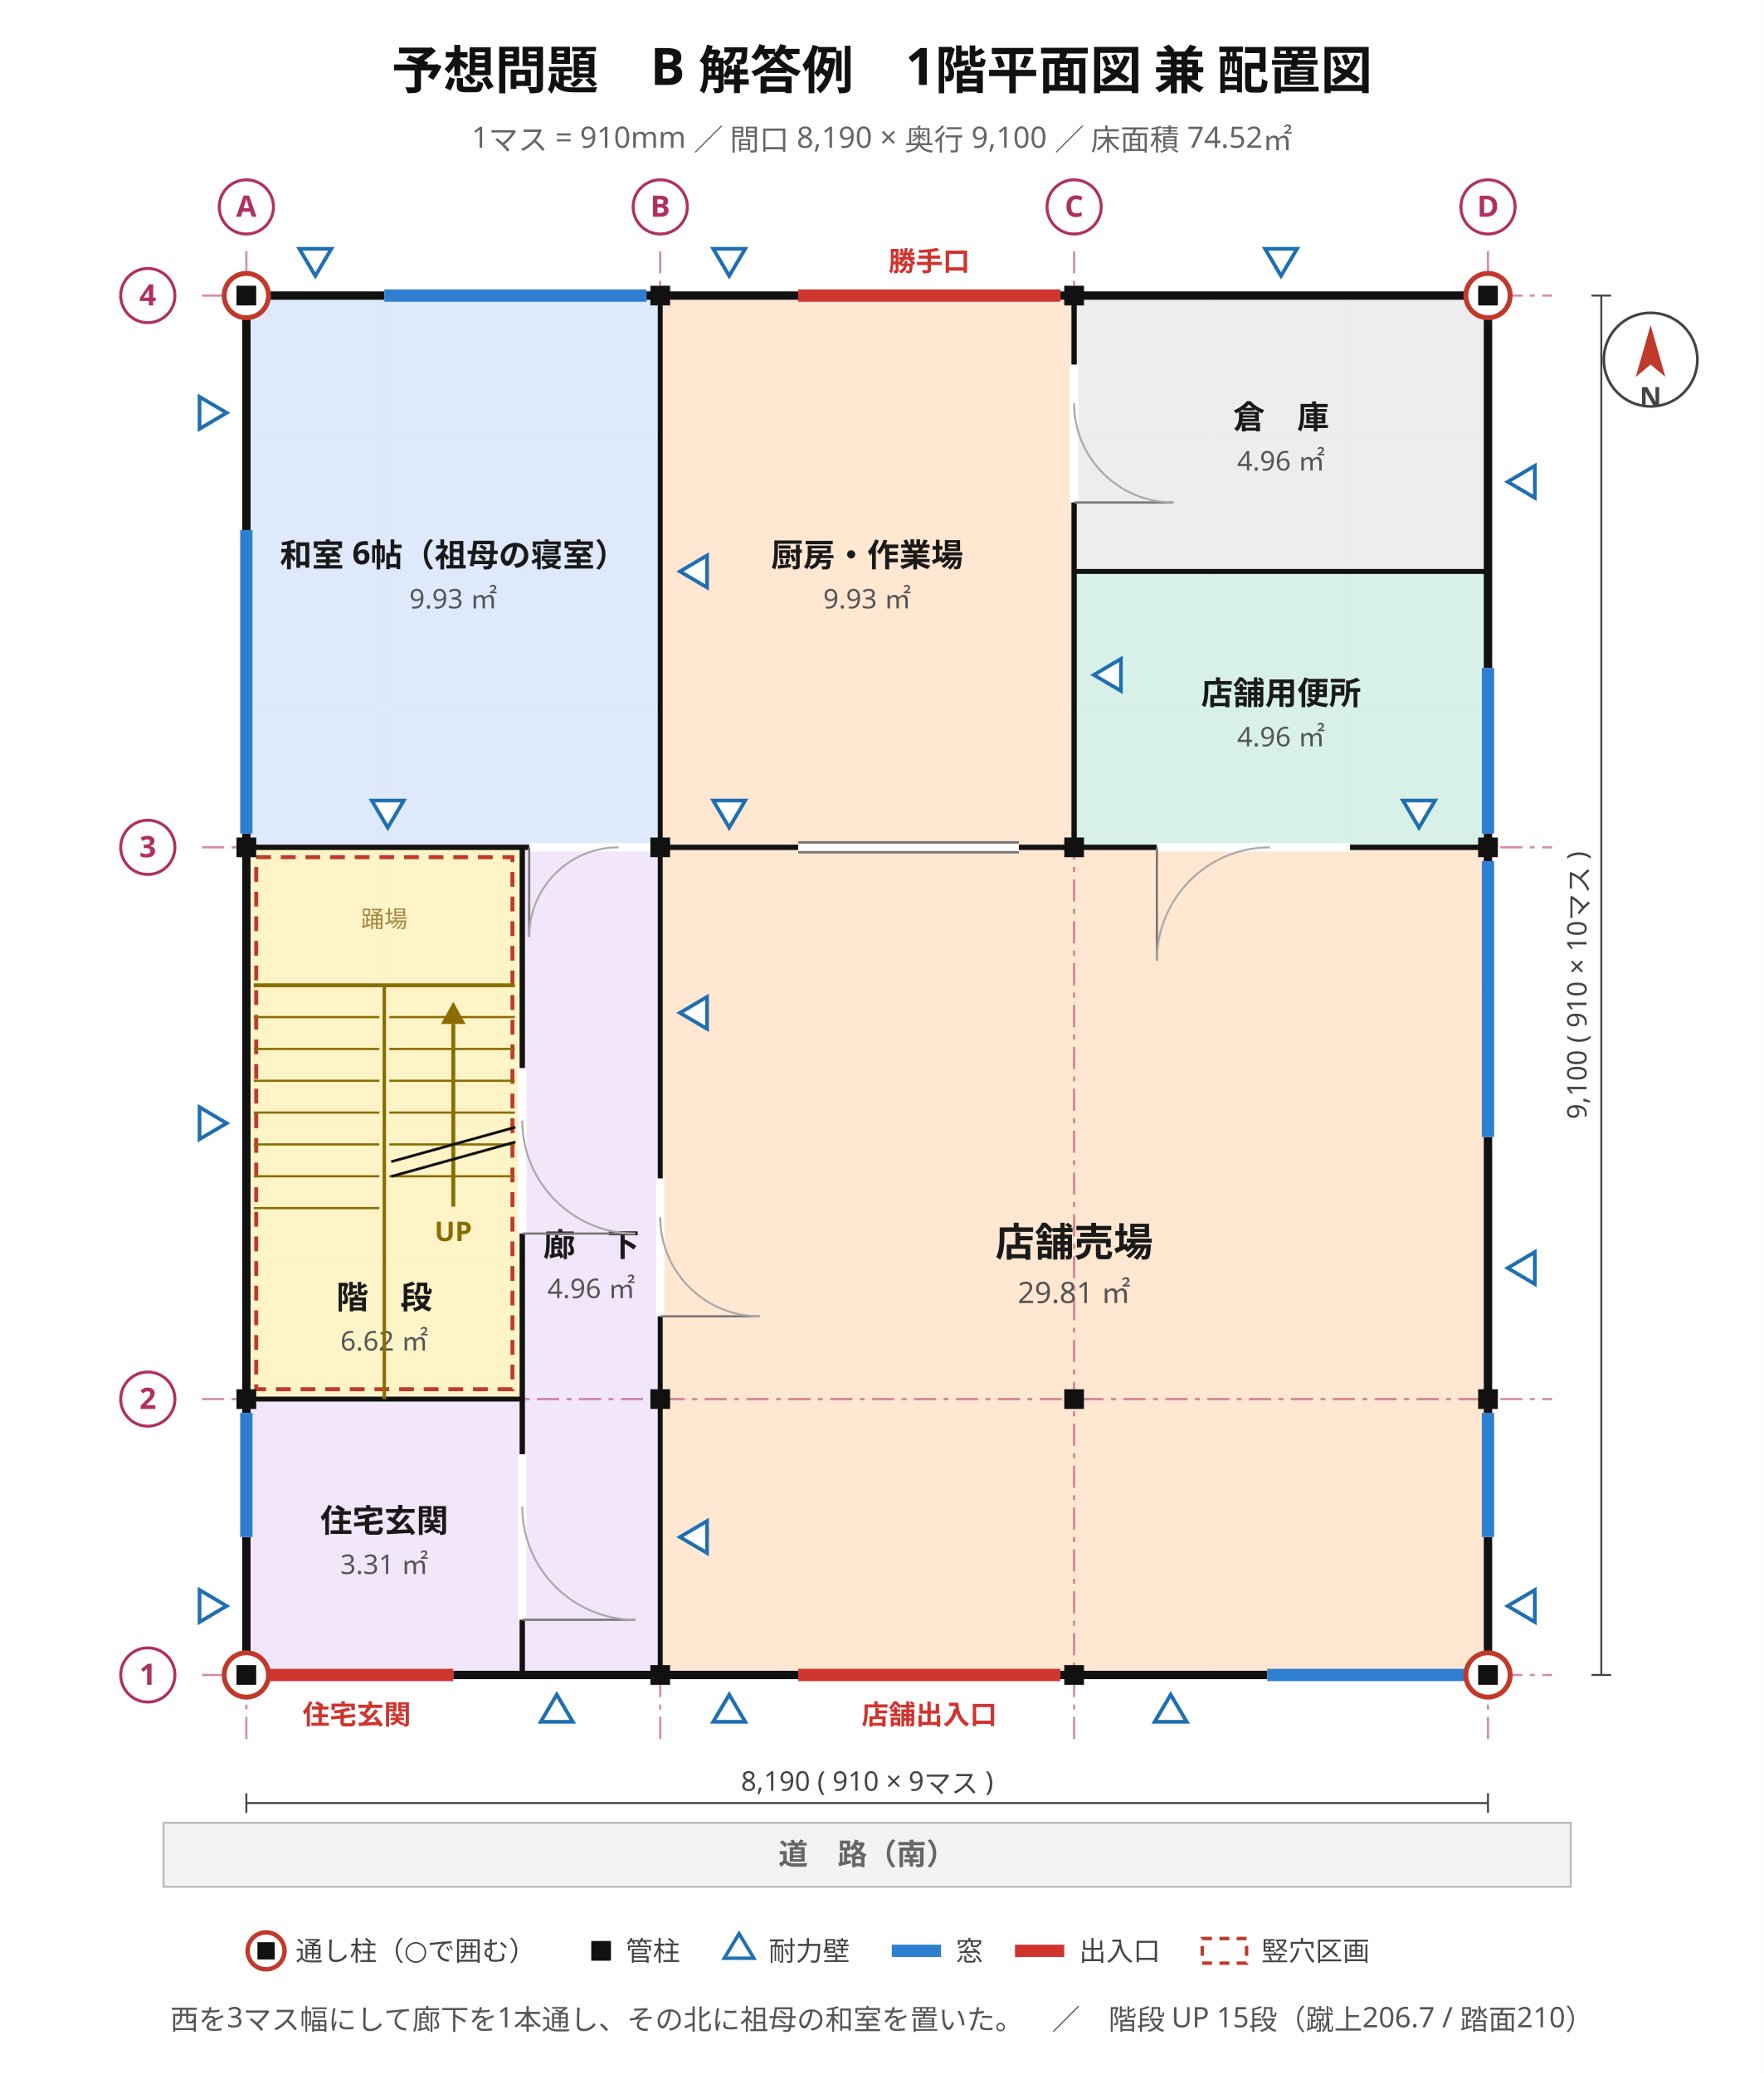
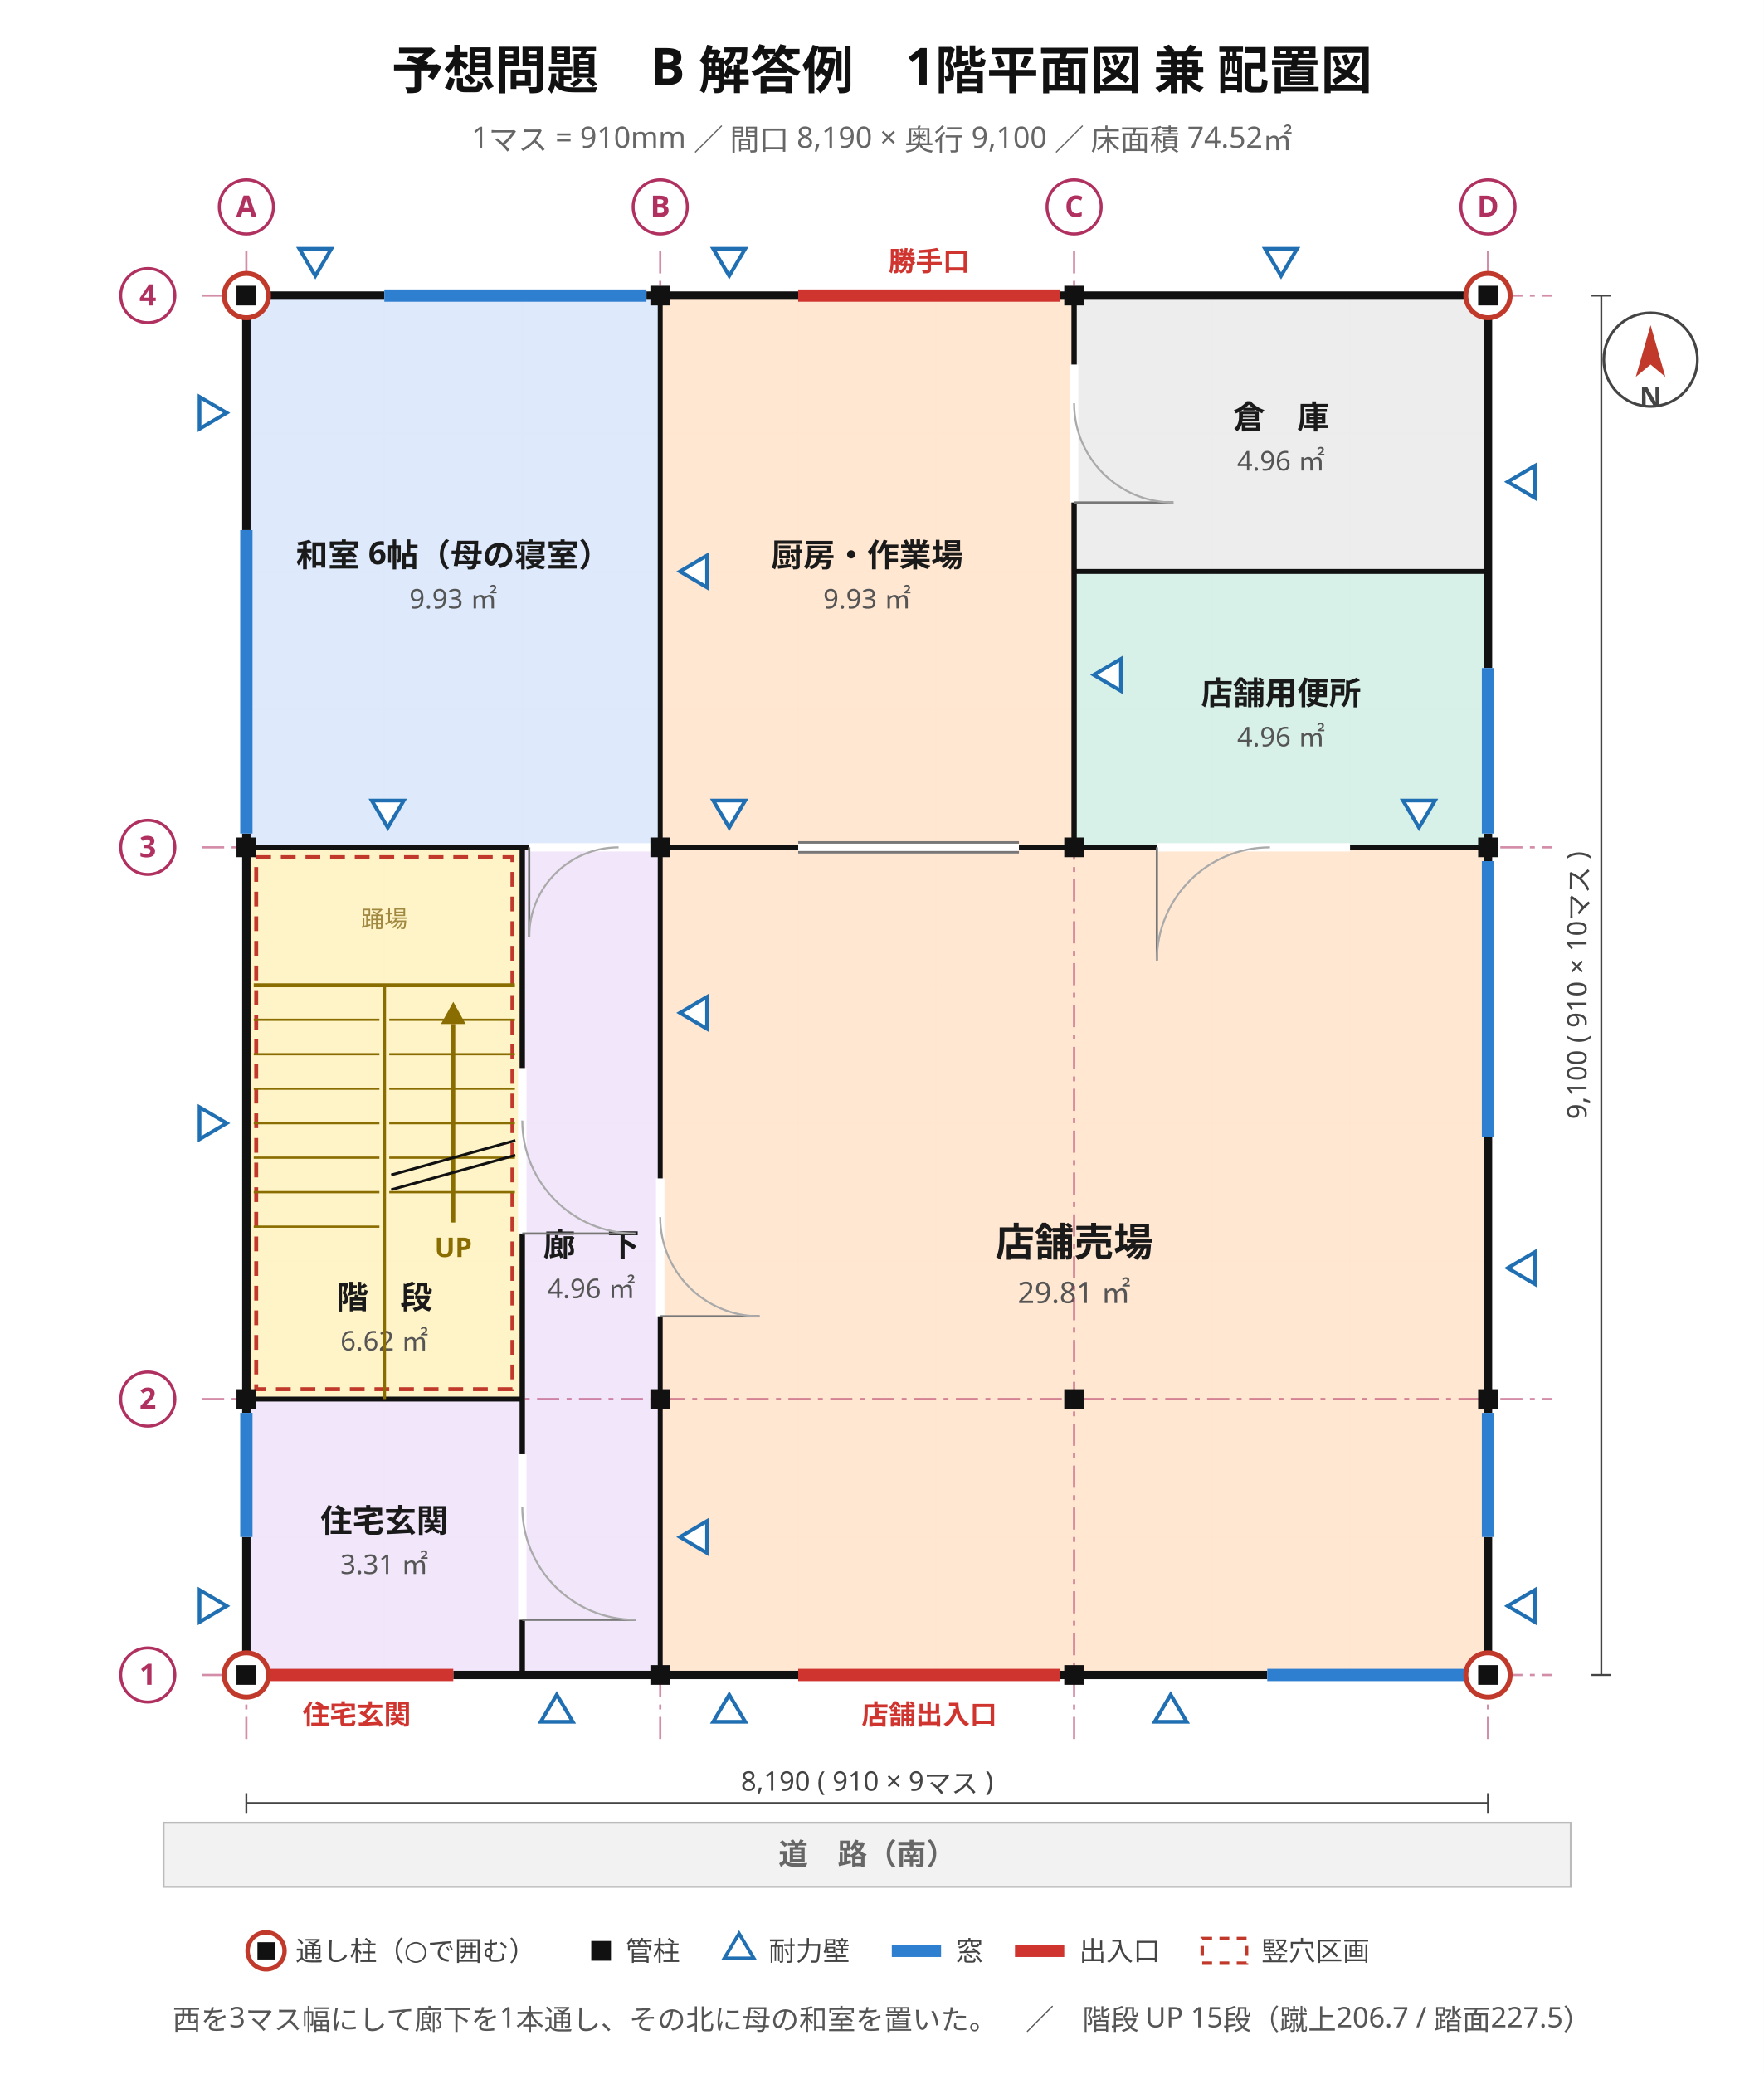
<svg xmlns="http://www.w3.org/2000/svg" viewBox="0 0 716 842" width="716" height="842" font-family="'Hiragino Sans','Hiragino Kaku Gothic ProN','Noto Sans JP','Yu Gothic',Meiryo,'IPAGothic',sans-serif">
  <rect width="716" height="842" fill="#ffffff" />
  <text x="358" y="36" font-size="21" text-anchor="middle" fill="#111" font-weight="700" font-family="'Hiragino Sans','Hiragino Kaku Gothic ProN','Noto Sans JP','Yu Gothic',Meiryo,'IPAGothic',sans-serif">予想問題　B 解答例　1階平面図 兼 配置図</text>
  <text x="358" y="60" font-size="12" text-anchor="middle" fill="#666" font-weight="400" font-family="'Hiragino Sans','Hiragino Kaku Gothic ProN','Noto Sans JP','Yu Gothic',Meiryo,'IPAGothic',sans-serif">1マス = 910mm ／ 間口 8,190 × 奥行 9,100 ／ 床面積 74.52㎡</text>
  <line x1="100" y1="120" x2="100" y2="680" stroke="#e8e8e8" stroke-width="0.7" />
  <line x1="156" y1="120" x2="156" y2="680" stroke="#e8e8e8" stroke-width="0.7" />
  <line x1="212" y1="120" x2="212" y2="680" stroke="#e8e8e8" stroke-width="0.7" />
  <line x1="268" y1="120" x2="268" y2="680" stroke="#e8e8e8" stroke-width="0.7" />
  <line x1="324" y1="120" x2="324" y2="680" stroke="#e8e8e8" stroke-width="0.7" />
  <line x1="380" y1="120" x2="380" y2="680" stroke="#e8e8e8" stroke-width="0.7" />
  <line x1="436" y1="120" x2="436" y2="680" stroke="#e8e8e8" stroke-width="0.7" />
  <line x1="492" y1="120" x2="492" y2="680" stroke="#e8e8e8" stroke-width="0.7" />
  <line x1="548" y1="120" x2="548" y2="680" stroke="#e8e8e8" stroke-width="0.7" />
  <line x1="604" y1="120" x2="604" y2="680" stroke="#e8e8e8" stroke-width="0.7" />
  <line x1="100" y1="680" x2="604" y2="680" stroke="#e8e8e8" stroke-width="0.7" />
  <line x1="100" y1="624" x2="604" y2="624" stroke="#e8e8e8" stroke-width="0.7" />
  <line x1="100" y1="568" x2="604" y2="568" stroke="#e8e8e8" stroke-width="0.7" />
  <line x1="100" y1="512" x2="604" y2="512" stroke="#e8e8e8" stroke-width="0.7" />
  <line x1="100" y1="456" x2="604" y2="456" stroke="#e8e8e8" stroke-width="0.7" />
  <line x1="100" y1="400" x2="604" y2="400" stroke="#e8e8e8" stroke-width="0.7" />
  <line x1="100" y1="344" x2="604" y2="344" stroke="#e8e8e8" stroke-width="0.7" />
  <line x1="100" y1="288" x2="604" y2="288" stroke="#e8e8e8" stroke-width="0.7" />
  <line x1="100" y1="232" x2="604" y2="232" stroke="#e8e8e8" stroke-width="0.7" />
  <line x1="100" y1="176" x2="604" y2="176" stroke="#e8e8e8" stroke-width="0.7" />
  <line x1="100" y1="120" x2="604" y2="120" stroke="#e8e8e8" stroke-width="0.7" />
  <rect x="100" y="568" width="112" height="112" fill="#f1e6fa" stroke="#8b62b5" stroke-width="1.2" opacity="0.95" />
  <text x="156" y="622" font-size="13" text-anchor="middle" fill="#1a1a1a" font-weight="700" font-family="'Hiragino Sans','Hiragino Kaku Gothic ProN','Noto Sans JP','Yu Gothic',Meiryo,'IPAGothic',sans-serif">住宅玄関</text>
  <text x="156" y="639" font-size="11" text-anchor="middle" fill="#555" font-weight="400" font-family="'Hiragino Sans','Hiragino Kaku Gothic ProN','Noto Sans JP','Yu Gothic',Meiryo,'IPAGothic',sans-serif">3.31 ㎡</text>
  <rect x="100" y="344" width="112" height="224" fill="#fff3c4" stroke="#bb9508" stroke-width="1.2" opacity="0.95" />
  <text x="156" y="531.28" font-size="13" text-anchor="middle" fill="#1a1a1a" font-weight="700" font-family="'Hiragino Sans','Hiragino Kaku Gothic ProN','Noto Sans JP','Yu Gothic',Meiryo,'IPAGothic',sans-serif">階　段</text>
  <text x="156" y="548.28" font-size="11" text-anchor="middle" fill="#555" font-weight="400" font-family="'Hiragino Sans','Hiragino Kaku Gothic ProN','Noto Sans JP','Yu Gothic',Meiryo,'IPAGothic',sans-serif">6.62 ㎡</text>
  <rect x="212" y="344" width="56" height="336" fill="#f1e6fa" stroke="#8b62b5" stroke-width="1.2" opacity="0.95" />
  <text x="240" y="510" font-size="13" text-anchor="middle" fill="#1a1a1a" font-weight="700" font-family="'Hiragino Sans','Hiragino Kaku Gothic ProN','Noto Sans JP','Yu Gothic',Meiryo,'IPAGothic',sans-serif">廊　下</text>
  <text x="240" y="527" font-size="11" text-anchor="middle" fill="#555" font-weight="400" font-family="'Hiragino Sans','Hiragino Kaku Gothic ProN','Noto Sans JP','Yu Gothic',Meiryo,'IPAGothic',sans-serif">4.96 ㎡</text>
  <rect x="100" y="120" width="168" height="224" fill="#dce9fb" stroke="#4a76b8" stroke-width="1.2" opacity="0.95" />
-   <text x="184" y="230" font-size="13" text-anchor="middle" fill="#1a1a1a" font-weight="700" font-family="'Hiragino Sans','Hiragino Kaku Gothic ProN','Noto Sans JP','Yu Gothic',Meiryo,'IPAGothic',sans-serif">和室 6帖（祖母の寝室）</text>
+   <text x="184" y="230" font-size="13" text-anchor="middle" fill="#1a1a1a" font-weight="700" font-family="'Hiragino Sans','Hiragino Kaku Gothic ProN','Noto Sans JP','Yu Gothic',Meiryo,'IPAGothic',sans-serif">和室 6帖（母の寝室）</text>
  <text x="184" y="247" font-size="11" text-anchor="middle" fill="#555" font-weight="400" font-family="'Hiragino Sans','Hiragino Kaku Gothic ProN','Noto Sans JP','Yu Gothic',Meiryo,'IPAGothic',sans-serif">9.93 ㎡</text>
  <rect x="268" y="344" width="336" height="336" fill="#ffe6d0" stroke="#c9762f" stroke-width="1.2" opacity="0.95" />
  <text x="436" y="510" font-size="16" text-anchor="middle" fill="#1a1a1a" font-weight="700" font-family="'Hiragino Sans','Hiragino Kaku Gothic ProN','Noto Sans JP','Yu Gothic',Meiryo,'IPAGothic',sans-serif">店舗売場</text>
  <text x="436" y="529" font-size="12" text-anchor="middle" fill="#555" font-weight="400" font-family="'Hiragino Sans','Hiragino Kaku Gothic ProN','Noto Sans JP','Yu Gothic',Meiryo,'IPAGothic',sans-serif">29.81 ㎡</text>
  <rect x="268" y="120" width="168" height="224" fill="#ffe6d0" stroke="#c9762f" stroke-width="1.2" opacity="0.95" />
  <text x="352" y="230" font-size="13" text-anchor="middle" fill="#1a1a1a" font-weight="700" font-family="'Hiragino Sans','Hiragino Kaku Gothic ProN','Noto Sans JP','Yu Gothic',Meiryo,'IPAGothic',sans-serif">厨房・作業場</text>
  <text x="352" y="247" font-size="11" text-anchor="middle" fill="#555" font-weight="400" font-family="'Hiragino Sans','Hiragino Kaku Gothic ProN','Noto Sans JP','Yu Gothic',Meiryo,'IPAGothic',sans-serif">9.93 ㎡</text>
  <rect x="436" y="232" width="168" height="112" fill="#d5f0e7" stroke="#2f9077" stroke-width="1.2" opacity="0.95" />
  <text x="520" y="286" font-size="13" text-anchor="middle" fill="#1a1a1a" font-weight="700" font-family="'Hiragino Sans','Hiragino Kaku Gothic ProN','Noto Sans JP','Yu Gothic',Meiryo,'IPAGothic',sans-serif">店舗用便所</text>
  <text x="520" y="303" font-size="11" text-anchor="middle" fill="#555" font-weight="400" font-family="'Hiragino Sans','Hiragino Kaku Gothic ProN','Noto Sans JP','Yu Gothic',Meiryo,'IPAGothic',sans-serif">4.96 ㎡</text>
  <rect x="436" y="120" width="168" height="112" fill="#ececec" stroke="#8a8a8a" stroke-width="1.2" opacity="0.95" />
  <text x="520" y="174" font-size="13" text-anchor="middle" fill="#1a1a1a" font-weight="700" font-family="'Hiragino Sans','Hiragino Kaku Gothic ProN','Noto Sans JP','Yu Gothic',Meiryo,'IPAGothic',sans-serif">倉　庫</text>
  <text x="520" y="191" font-size="11" text-anchor="middle" fill="#555" font-weight="400" font-family="'Hiragino Sans','Hiragino Kaku Gothic ProN','Noto Sans JP','Yu Gothic',Meiryo,'IPAGothic',sans-serif">4.96 ㎡</text>
  <line x1="100" y1="102" x2="100" y2="706" stroke="#b03060" stroke-width="0.9" stroke-dasharray="9 3 2 3" opacity="0.55" />
  <line x1="268" y1="102" x2="268" y2="706" stroke="#b03060" stroke-width="0.9" stroke-dasharray="9 3 2 3" opacity="0.55" />
  <line x1="436" y1="102" x2="436" y2="706" stroke="#b03060" stroke-width="0.9" stroke-dasharray="9 3 2 3" opacity="0.55" />
  <line x1="604" y1="102" x2="604" y2="706" stroke="#b03060" stroke-width="0.9" stroke-dasharray="9 3 2 3" opacity="0.55" />
  <line x1="82" y1="680" x2="630" y2="680" stroke="#b03060" stroke-width="0.9" stroke-dasharray="9 3 2 3" opacity="0.55" />
  <line x1="82" y1="568" x2="630" y2="568" stroke="#b03060" stroke-width="0.9" stroke-dasharray="9 3 2 3" opacity="0.55" />
  <line x1="82" y1="344" x2="630" y2="344" stroke="#b03060" stroke-width="0.9" stroke-dasharray="9 3 2 3" opacity="0.55" />
  <line x1="82" y1="120" x2="630" y2="120" stroke="#b03060" stroke-width="0.9" stroke-dasharray="9 3 2 3" opacity="0.55" />
  <rect x="100" y="120" width="504" height="560" stroke="#111" stroke-width="3.4" fill="none" />
  <line x1="324" y1="680" x2="430.4" y2="680" stroke="#ffffff" stroke-width="4.2" />
  <line x1="324" y1="680" x2="430.4" y2="680" stroke="#d0342f" stroke-width="5.0" />
  <text x="377.2" y="700" font-size="11" text-anchor="middle" fill="#d0342f" font-weight="700" font-family="'Hiragino Sans','Hiragino Kaku Gothic ProN','Noto Sans JP','Yu Gothic',Meiryo,'IPAGothic',sans-serif">店舗出入口</text>
  <line x1="105.6" y1="680" x2="184" y2="680" stroke="#ffffff" stroke-width="4.2" />
  <line x1="105.6" y1="680" x2="184" y2="680" stroke="#d0342f" stroke-width="5.0" />
  <text x="144.8" y="700" font-size="11" text-anchor="middle" fill="#d0342f" font-weight="700" font-family="'Hiragino Sans','Hiragino Kaku Gothic ProN','Noto Sans JP','Yu Gothic',Meiryo,'IPAGothic',sans-serif">住宅玄関</text>
  <line x1="514.4" y1="680" x2="598.4" y2="680" stroke="#ffffff" stroke-width="4.2" />
  <line x1="514.4" y1="680" x2="598.4" y2="680" stroke="#2f7fd0" stroke-width="5.0" />
  <line x1="324" y1="120" x2="430.4" y2="120" stroke="#ffffff" stroke-width="4.2" />
  <line x1="324" y1="120" x2="430.4" y2="120" stroke="#d0342f" stroke-width="5.0" />
  <text x="377.2" y="110" font-size="11" text-anchor="middle" fill="#d0342f" font-weight="700" font-family="'Hiragino Sans','Hiragino Kaku Gothic ProN','Noto Sans JP','Yu Gothic',Meiryo,'IPAGothic',sans-serif">勝手口</text>
  <line x1="156" y1="120" x2="262.4" y2="120" stroke="#ffffff" stroke-width="4.2" />
  <line x1="156" y1="120" x2="262.4" y2="120" stroke="#2f7fd0" stroke-width="5.0" />
  <line x1="100" y1="338.4" x2="100" y2="215.2" stroke="#ffffff" stroke-width="4.2" />
  <line x1="100" y1="338.4" x2="100" y2="215.2" stroke="#2f7fd0" stroke-width="5.0" />
  <line x1="100" y1="624" x2="100" y2="573.6" stroke="#ffffff" stroke-width="4.2" />
  <line x1="100" y1="624" x2="100" y2="573.6" stroke="#2f7fd0" stroke-width="5.0" />
  <line x1="604" y1="624" x2="604" y2="573.6" stroke="#ffffff" stroke-width="4.2" />
  <line x1="604" y1="624" x2="604" y2="573.6" stroke="#2f7fd0" stroke-width="5.0" />
  <line x1="604" y1="461.6" x2="604" y2="349.6" stroke="#ffffff" stroke-width="4.2" />
  <line x1="604" y1="461.6" x2="604" y2="349.6" stroke="#2f7fd0" stroke-width="5.0" />
  <line x1="604" y1="338.4" x2="604" y2="271.2" stroke="#ffffff" stroke-width="4.2" />
  <line x1="604" y1="338.4" x2="604" y2="271.2" stroke="#2f7fd0" stroke-width="5.0" />
+   <line x1="212" y1="680" x2="212" y2="344" stroke="#111" stroke-width="2.0" />
+   <line x1="100" y1="344" x2="268" y2="344" stroke="#111" stroke-width="2.0" />
+   <line x1="436" y1="232" x2="604" y2="232" stroke="#111" stroke-width="2.0" />
+   <line x1="268" y1="680" x2="268" y2="344" stroke="#111" stroke-width="2.0" />
+   <line x1="268" y1="344" x2="268" y2="120" stroke="#111" stroke-width="2.0" />
+   <line x1="212" y1="568" x2="212" y2="344" stroke="#111" stroke-width="2.0" />
+   <line x1="212" y1="344" x2="268" y2="344" stroke="#111" stroke-width="2.0" />
+   <line x1="212" y1="680" x2="212" y2="568" stroke="#111" stroke-width="2.0" />
+   <line x1="100" y1="344" x2="212" y2="344" stroke="#111" stroke-width="2.0" />
+   <line x1="436" y1="344" x2="436" y2="232" stroke="#111" stroke-width="2.0" />
+   <line x1="436" y1="344" x2="604" y2="344" stroke="#111" stroke-width="2.0" />
  <line x1="100" y1="568" x2="212" y2="568" stroke="#111" stroke-width="2.0" />
+   <line x1="268" y1="344" x2="436" y2="344" stroke="#111" stroke-width="2.0" />
+   <line x1="268" y1="344" x2="604" y2="344" stroke="#111" stroke-width="2.0" />
  <line x1="436" y1="344" x2="436" y2="120" stroke="#111" stroke-width="2.0" />
-   <line x1="100" y1="344" x2="268" y2="344" stroke="#111" stroke-width="2.0" />
  <line x1="436" y1="232" x2="436" y2="120" stroke="#111" stroke-width="2.0" />
-   <line x1="212" y1="344" x2="268" y2="344" stroke="#111" stroke-width="2.0" />
-   <line x1="268" y1="344" x2="268" y2="120" stroke="#111" stroke-width="2.0" />
-   <line x1="100" y1="344" x2="212" y2="344" stroke="#111" stroke-width="2.0" />
-   <line x1="268" y1="680" x2="268" y2="344" stroke="#111" stroke-width="2.0" />
-   <line x1="436" y1="344" x2="604" y2="344" stroke="#111" stroke-width="2.0" />
-   <line x1="212" y1="680" x2="212" y2="344" stroke="#111" stroke-width="2.0" />
-   <line x1="436" y1="232" x2="604" y2="232" stroke="#111" stroke-width="2.0" />
-   <line x1="436" y1="344" x2="436" y2="232" stroke="#111" stroke-width="2.0" />
-   <line x1="212" y1="568" x2="212" y2="344" stroke="#111" stroke-width="2.0" />
-   <line x1="268" y1="344" x2="604" y2="344" stroke="#111" stroke-width="2.0" />
-   <line x1="212" y1="680" x2="212" y2="568" stroke="#111" stroke-width="2.0" />
-   <line x1="268" y1="344" x2="436" y2="344" stroke="#111" stroke-width="2.0" />
  <line x1="212" y1="657.6" x2="212" y2="590.4" stroke="#ffffff" stroke-width="3.4" />
  <line x1="212" y1="657.6" x2="257.92" y2="657.6" stroke="#777" stroke-width="0.9" />
  <path d="M 257.9 657.6 A 45.9 45.9 0 0 1 212.0 611.7" stroke="#aaa" stroke-width="0.8" fill="none" />
  <line x1="212" y1="500.8" x2="212" y2="433.6" stroke="#ffffff" stroke-width="3.4" />
  <line x1="212" y1="500.8" x2="257.92" y2="500.8" stroke="#777" stroke-width="0.9" />
  <path d="M 257.9 500.8 A 45.9 45.9 0 0 1 212.0 454.9" stroke="#aaa" stroke-width="0.8" fill="none" />
  <line x1="214.8" y1="344" x2="265.2" y2="344" stroke="#ffffff" stroke-width="3.4" />
  <line x1="214.8" y1="344" x2="214.8" y2="380.29" stroke="#777" stroke-width="0.9" />
  <path d="M 214.8 380.3 A 36.3 36.3 0 0 1 251.1 344.0" stroke="#aaa" stroke-width="0.8" fill="none" />
  <line x1="268" y1="534.4" x2="268" y2="478.4" stroke="#ffffff" stroke-width="3.4" />
  <line x1="268" y1="534.4" x2="308.32" y2="534.4" stroke="#777" stroke-width="0.9" />
  <path d="M 308.3 534.4 A 40.3 40.3 0 0 1 268.0 494.1" stroke="#aaa" stroke-width="0.8" fill="none" />
  <line x1="324" y1="344" x2="413.6" y2="344" stroke="#ffffff" stroke-width="3.4" />
  <line x1="324" y1="342" x2="413.6" y2="342" stroke="#777" stroke-width="1.0" />
  <line x1="324" y1="346" x2="413.6" y2="346" stroke="#777" stroke-width="1.0" />
  <line x1="469.6" y1="344" x2="548" y2="344" stroke="#ffffff" stroke-width="3.4" />
  <line x1="469.6" y1="344" x2="469.6" y2="389.92" stroke="#777" stroke-width="0.9" />
  <path d="M 469.6 389.9 A 45.9 45.9 0 0 1 515.5 344.0" stroke="#aaa" stroke-width="0.8" fill="none" />
  <line x1="436" y1="204" x2="436" y2="148" stroke="#ffffff" stroke-width="3.4" />
  <line x1="436" y1="204" x2="476.32" y2="204" stroke="#777" stroke-width="0.9" />
  <path d="M 476.3 204.0 A 40.3 40.3 0 0 1 436.0 163.7" stroke="#aaa" stroke-width="0.8" fill="none" />
  <rect x="104" y="348" width="104" height="216" fill="none" stroke="#c0392b" stroke-width="1.6" stroke-dasharray="6 4" />
  <line x1="103" y1="400" x2="209" y2="400" stroke="#8a6d00" stroke-width="1.6" />
  <line x1="156" y1="568" x2="156" y2="400" stroke="#8a6d00" stroke-width="1.4" />
-   <line x1="158" y1="412.92" x2="209" y2="412.92" stroke="#8a6d00" stroke-width="0.9" />
-   <line x1="158" y1="425.85" x2="209" y2="425.85" stroke="#8a6d00" stroke-width="0.9" />
-   <line x1="158" y1="438.77" x2="209" y2="438.77" stroke="#8a6d00" stroke-width="0.9" />
-   <line x1="158" y1="451.69" x2="209" y2="451.69" stroke="#8a6d00" stroke-width="0.9" />
-   <line x1="158" y1="464.62" x2="209" y2="464.62" stroke="#8a6d00" stroke-width="0.9" />
-   <line x1="158" y1="477.54" x2="209" y2="477.54" stroke="#8a6d00" stroke-width="0.9" />
-   <line x1="103" y1="412.92" x2="154" y2="412.92" stroke="#8a6d00" stroke-width="0.9" />
-   <line x1="103" y1="425.85" x2="154" y2="425.85" stroke="#8a6d00" stroke-width="0.9" />
-   <line x1="103" y1="438.77" x2="154" y2="438.77" stroke="#8a6d00" stroke-width="0.9" />
-   <line x1="103" y1="451.69" x2="154" y2="451.69" stroke="#8a6d00" stroke-width="0.9" />
-   <line x1="103" y1="464.62" x2="154" y2="464.62" stroke="#8a6d00" stroke-width="0.9" />
-   <line x1="103" y1="477.54" x2="154" y2="477.54" stroke="#8a6d00" stroke-width="0.9" />
-   <line x1="103" y1="490.46" x2="154" y2="490.46" stroke="#8a6d00" stroke-width="0.9" />
-   <line x1="184" y1="489.86" x2="184" y2="415.72" stroke="#8a6d00" stroke-width="1.6" />
+   <line x1="158" y1="414" x2="209" y2="414" stroke="#8a6d00" stroke-width="0.9" />
+   <line x1="158" y1="428" x2="209" y2="428" stroke="#8a6d00" stroke-width="0.9" />
+   <line x1="158" y1="442" x2="209" y2="442" stroke="#8a6d00" stroke-width="0.9" />
+   <line x1="158" y1="456" x2="209" y2="456" stroke="#8a6d00" stroke-width="0.9" />
+   <line x1="158" y1="470" x2="209" y2="470" stroke="#8a6d00" stroke-width="0.9" />
+   <line x1="158" y1="484" x2="209" y2="484" stroke="#8a6d00" stroke-width="0.9" />
+   <line x1="103" y1="414" x2="154" y2="414" stroke="#8a6d00" stroke-width="0.9" />
+   <line x1="103" y1="428" x2="154" y2="428" stroke="#8a6d00" stroke-width="0.9" />
+   <line x1="103" y1="442" x2="154" y2="442" stroke="#8a6d00" stroke-width="0.9" />
+   <line x1="103" y1="456" x2="154" y2="456" stroke="#8a6d00" stroke-width="0.9" />
+   <line x1="103" y1="470" x2="154" y2="470" stroke="#8a6d00" stroke-width="0.9" />
+   <line x1="103" y1="484" x2="154" y2="484" stroke="#8a6d00" stroke-width="0.9" />
+   <line x1="103" y1="498" x2="154" y2="498" stroke="#8a6d00" stroke-width="0.9" />
+   <line x1="184" y1="496.32" x2="184" y2="415.72" stroke="#8a6d00" stroke-width="1.6" />
  <polygon points="184,406.72 179,415.72 189,415.72" fill="#8a6d00" />
-   <text x="184" y="503.86" font-size="11" text-anchor="middle" fill="#8a6d00" font-weight="700" font-family="'Hiragino Sans','Hiragino Kaku Gothic ProN','Noto Sans JP','Yu Gothic',Meiryo,'IPAGothic',sans-serif">UP</text>
-   <line x1="158.8" y1="471.62" x2="209.2" y2="457.62" stroke="#111" stroke-width="1.1" />
-   <line x1="158.8" y1="477.62" x2="209.2" y2="463.62" stroke="#111" stroke-width="1.1" />
+   <text x="184" y="510.32" font-size="11" text-anchor="middle" fill="#8a6d00" font-weight="700" font-family="'Hiragino Sans','Hiragino Kaku Gothic ProN','Noto Sans JP','Yu Gothic',Meiryo,'IPAGothic',sans-serif">UP</text>
+   <line x1="158.8" y1="477" x2="209.2" y2="463" stroke="#111" stroke-width="1.1" />
+   <line x1="158.8" y1="483" x2="209.2" y2="469" stroke="#111" stroke-width="1.1" />
  <text x="156" y="376.48" font-size="9.5" text-anchor="middle" fill="#a08840" font-weight="400" font-family="'Hiragino Sans','Hiragino Kaku Gothic ProN','Noto Sans JP','Yu Gothic',Meiryo,'IPAGothic',sans-serif">踊場</text>
  <polygon points="92,652 81,645.5 81,658.5" fill="#ffffff" stroke="#1f6fb2" stroke-width="1.5" />
  <polygon points="92,456 81,449.5 81,462.5" fill="#ffffff" stroke="#1f6fb2" stroke-width="1.5" />
  <polygon points="92,167.6 81,161.1 81,174.1" fill="#ffffff" stroke="#1f6fb2" stroke-width="1.5" />
  <polygon points="276,624 287,617.5 287,630.5" fill="#ffffff" stroke="#1f6fb2" stroke-width="1.5" />
  <polygon points="276,411.2 287,404.7 287,417.7" fill="#ffffff" stroke="#1f6fb2" stroke-width="1.5" />
  <polygon points="276,232 287,225.5 287,238.5" fill="#ffffff" stroke="#1f6fb2" stroke-width="1.5" />
  <polygon points="444,274 455,267.5 455,280.5" fill="#ffffff" stroke="#1f6fb2" stroke-width="1.5" />
  <polygon points="612,652 623,645.5 623,658.5" fill="#ffffff" stroke="#1f6fb2" stroke-width="1.5" />
  <polygon points="612,514.8 623,508.3 623,521.3" fill="#ffffff" stroke="#1f6fb2" stroke-width="1.5" />
  <polygon points="612,195.6 623,189.1 623,202.1" fill="#ffffff" stroke="#1f6fb2" stroke-width="1.5" />
  <polygon points="226,688 219.5,699 232.5,699" fill="#ffffff" stroke="#1f6fb2" stroke-width="1.5" />
  <polygon points="296,688 289.5,699 302.5,699" fill="#ffffff" stroke="#1f6fb2" stroke-width="1.5" />
  <polygon points="475.2,688 468.7,699 481.7,699" fill="#ffffff" stroke="#1f6fb2" stroke-width="1.5" />
  <polygon points="157.4,336 150.9,325 163.9,325" fill="#ffffff" stroke="#1f6fb2" stroke-width="1.5" />
  <polygon points="296,336 289.5,325 302.5,325" fill="#ffffff" stroke="#1f6fb2" stroke-width="1.5" />
  <polygon points="576,336 569.5,325 582.5,325" fill="#ffffff" stroke="#1f6fb2" stroke-width="1.5" />
  <polygon points="128,112 121.5,101 134.5,101" fill="#ffffff" stroke="#1f6fb2" stroke-width="1.5" />
  <polygon points="296,112 289.5,101 302.5,101" fill="#ffffff" stroke="#1f6fb2" stroke-width="1.5" />
  <polygon points="520,112 513.5,101 526.5,101" fill="#ffffff" stroke="#1f6fb2" stroke-width="1.5" />
  <rect x="264" y="676" width="8" height="8" fill="#111" />
  <rect x="432" y="676" width="8" height="8" fill="#111" />
  <rect x="96" y="564" width="8" height="8" fill="#111" />
  <rect x="600" y="564" width="8" height="8" fill="#111" />
  <rect x="96" y="340" width="8" height="8" fill="#111" />
  <rect x="600" y="340" width="8" height="8" fill="#111" />
  <rect x="264" y="116" width="8" height="8" fill="#111" />
  <rect x="432" y="116" width="8" height="8" fill="#111" />
  <rect x="264" y="564" width="8" height="8" fill="#111" />
  <rect x="432" y="564" width="8" height="8" fill="#111" />
  <rect x="264" y="340" width="8" height="8" fill="#111" />
  <rect x="432" y="340" width="8" height="8" fill="#111" />
  <circle cx="100" cy="680" r="9" fill="#ffffff" stroke="#c0392b" stroke-width="2.0" />
  <rect x="96" y="676" width="8" height="8" fill="#111" />
  <circle cx="604" cy="680" r="9" fill="#ffffff" stroke="#c0392b" stroke-width="2.0" />
  <rect x="600" y="676" width="8" height="8" fill="#111" />
  <circle cx="100" cy="120" r="9" fill="#ffffff" stroke="#c0392b" stroke-width="2.0" />
  <rect x="96" y="116" width="8" height="8" fill="#111" />
  <circle cx="604" cy="120" r="9" fill="#ffffff" stroke="#c0392b" stroke-width="2.0" />
  <rect x="600" y="116" width="8" height="8" fill="#111" />
  <circle cx="100" cy="84" r="11" fill="#ffffff" stroke="#b03060" stroke-width="1.2" />
  <text x="100" y="88" font-size="12" text-anchor="middle" fill="#b03060" font-weight="700" font-family="'Hiragino Sans','Hiragino Kaku Gothic ProN','Noto Sans JP','Yu Gothic',Meiryo,'IPAGothic',sans-serif">A</text>
  <circle cx="268" cy="84" r="11" fill="#ffffff" stroke="#b03060" stroke-width="1.2" />
  <text x="268" y="88" font-size="12" text-anchor="middle" fill="#b03060" font-weight="700" font-family="'Hiragino Sans','Hiragino Kaku Gothic ProN','Noto Sans JP','Yu Gothic',Meiryo,'IPAGothic',sans-serif">B</text>
  <circle cx="436" cy="84" r="11" fill="#ffffff" stroke="#b03060" stroke-width="1.2" />
  <text x="436" y="88" font-size="12" text-anchor="middle" fill="#b03060" font-weight="700" font-family="'Hiragino Sans','Hiragino Kaku Gothic ProN','Noto Sans JP','Yu Gothic',Meiryo,'IPAGothic',sans-serif">C</text>
  <circle cx="604" cy="84" r="11" fill="#ffffff" stroke="#b03060" stroke-width="1.2" />
  <text x="604" y="88" font-size="12" text-anchor="middle" fill="#b03060" font-weight="700" font-family="'Hiragino Sans','Hiragino Kaku Gothic ProN','Noto Sans JP','Yu Gothic',Meiryo,'IPAGothic',sans-serif">D</text>
  <circle cx="60" cy="680" r="11" fill="#ffffff" stroke="#b03060" stroke-width="1.2" />
  <text x="60" y="684" font-size="12" text-anchor="middle" fill="#b03060" font-weight="700" font-family="'Hiragino Sans','Hiragino Kaku Gothic ProN','Noto Sans JP','Yu Gothic',Meiryo,'IPAGothic',sans-serif">1</text>
  <circle cx="60" cy="568" r="11" fill="#ffffff" stroke="#b03060" stroke-width="1.2" />
  <text x="60" y="572" font-size="12" text-anchor="middle" fill="#b03060" font-weight="700" font-family="'Hiragino Sans','Hiragino Kaku Gothic ProN','Noto Sans JP','Yu Gothic',Meiryo,'IPAGothic',sans-serif">2</text>
  <circle cx="60" cy="344" r="11" fill="#ffffff" stroke="#b03060" stroke-width="1.2" />
  <text x="60" y="348" font-size="12" text-anchor="middle" fill="#b03060" font-weight="700" font-family="'Hiragino Sans','Hiragino Kaku Gothic ProN','Noto Sans JP','Yu Gothic',Meiryo,'IPAGothic',sans-serif">3</text>
  <circle cx="60" cy="120" r="11" fill="#ffffff" stroke="#b03060" stroke-width="1.2" />
  <text x="60" y="124" font-size="12" text-anchor="middle" fill="#b03060" font-weight="700" font-family="'Hiragino Sans','Hiragino Kaku Gothic ProN','Noto Sans JP','Yu Gothic',Meiryo,'IPAGothic',sans-serif">4</text>
  <line x1="100" y1="732" x2="604" y2="732" stroke="#444" stroke-width="0.8" />
  <line x1="100" y1="728" x2="100" y2="736" stroke="#444" stroke-width="0.8" />
  <line x1="604" y1="728" x2="604" y2="736" stroke="#444" stroke-width="0.8" />
  <text x="352" y="727" font-size="11" text-anchor="middle" fill="#444" font-weight="400" font-family="'Hiragino Sans','Hiragino Kaku Gothic ProN','Noto Sans JP','Yu Gothic',Meiryo,'IPAGothic',sans-serif">8,190  ( 910 × 9マス )</text>
  <line x1="650" y1="680" x2="650" y2="120" stroke="#444" stroke-width="0.8" />
  <line x1="646" y1="680" x2="654" y2="680" stroke="#444" stroke-width="0.8" />
  <line x1="646" y1="120" x2="654" y2="120" stroke="#444" stroke-width="0.8" />
  <g transform="translate(644,400) rotate(-90)">
    <text x="0" y="0" font-size="11" text-anchor="middle" fill="#444" font-weight="400" font-family="'Hiragino Sans','Hiragino Kaku Gothic ProN','Noto Sans JP','Yu Gothic',Meiryo,'IPAGothic',sans-serif">9,100  ( 910 × 10マス )</text>
  </g>
  <circle cx="670" cy="146" r="19" fill="#ffffff" stroke="#444" stroke-width="1.1" />
  <polygon points="670,132 664,153 670,148 676,153" fill="#c0392b" />
  <text x="670" y="165" font-size="11" text-anchor="middle" fill="#444" font-weight="700" font-family="'Hiragino Sans','Hiragino Kaku Gothic ProN','Noto Sans JP','Yu Gothic',Meiryo,'IPAGothic',sans-serif">N</text>
  <rect x="66.4" y="740" width="571.2" height="26" fill="#f2f2f2" stroke="#bbb" stroke-width="0.8" />
  <text x="352" y="757" font-size="12" text-anchor="middle" fill="#666" font-weight="700" font-family="'Hiragino Sans','Hiragino Kaku Gothic ProN','Noto Sans JP','Yu Gothic',Meiryo,'IPAGothic',sans-serif">道　路（南）</text>
  <circle cx="108" cy="792" r="7.5" fill="#ffffff" stroke="#c0392b" stroke-width="1.8" />
  <rect x="104.5" y="788.5" width="7" height="7" fill="#111" />
  <text x="120" y="796" font-size="11" text-anchor="start" fill="#444" font-weight="400" font-family="'Hiragino Sans','Hiragino Kaku Gothic ProN','Noto Sans JP','Yu Gothic',Meiryo,'IPAGothic',sans-serif">通し柱（○で囲む）</text>
  <rect x="240" y="788" width="8" height="8" fill="#111" />
  <text x="254" y="796" font-size="11" text-anchor="start" fill="#444" font-weight="400" font-family="'Hiragino Sans','Hiragino Kaku Gothic ProN','Noto Sans JP','Yu Gothic',Meiryo,'IPAGothic',sans-serif">管柱</text>
  <polygon points="300,785 294,795 306,795" fill="#fff" stroke="#1f6fb2" stroke-width="1.4" />
  <text x="312" y="796" font-size="11" text-anchor="start" fill="#444" font-weight="400" font-family="'Hiragino Sans','Hiragino Kaku Gothic ProN','Noto Sans JP','Yu Gothic',Meiryo,'IPAGothic',sans-serif">耐力壁</text>
  <line x1="362" y1="792" x2="382" y2="792" stroke="#2f7fd0" stroke-width="5" />
  <text x="388" y="796" font-size="11" text-anchor="start" fill="#444" font-weight="400" font-family="'Hiragino Sans','Hiragino Kaku Gothic ProN','Noto Sans JP','Yu Gothic',Meiryo,'IPAGothic',sans-serif">窓</text>
  <line x1="412" y1="792" x2="432" y2="792" stroke="#d0342f" stroke-width="5" />
  <text x="438" y="796" font-size="11" text-anchor="start" fill="#444" font-weight="400" font-family="'Hiragino Sans','Hiragino Kaku Gothic ProN','Noto Sans JP','Yu Gothic',Meiryo,'IPAGothic',sans-serif">出入口</text>
  <rect x="488" y="787" width="18" height="10" fill="none" stroke="#c0392b" stroke-width="1.4" stroke-dasharray="4 3" />
  <text x="512" y="796" font-size="11" text-anchor="start" fill="#444" font-weight="400" font-family="'Hiragino Sans','Hiragino Kaku Gothic ProN','Noto Sans JP','Yu Gothic',Meiryo,'IPAGothic',sans-serif">竪穴区画</text>
-   <text x="358" y="824" font-size="11.5" text-anchor="middle" fill="#555" font-weight="400" font-family="'Hiragino Sans','Hiragino Kaku Gothic ProN','Noto Sans JP','Yu Gothic',Meiryo,'IPAGothic',sans-serif">西を3マス幅にして廊下を1本通し、その北に祖母の和室を置いた。　／　階段 UP 15段（蹴上206.7 / 踏面210）</text>
+   <text x="358" y="824" font-size="11.5" text-anchor="middle" fill="#555" font-weight="400" font-family="'Hiragino Sans','Hiragino Kaku Gothic ProN','Noto Sans JP','Yu Gothic',Meiryo,'IPAGothic',sans-serif">西を3マス幅にして廊下を1本通し、その北に母の和室を置いた。　／　階段 UP 15段（蹴上206.7 / 踏面227.5）</text>
</svg>
